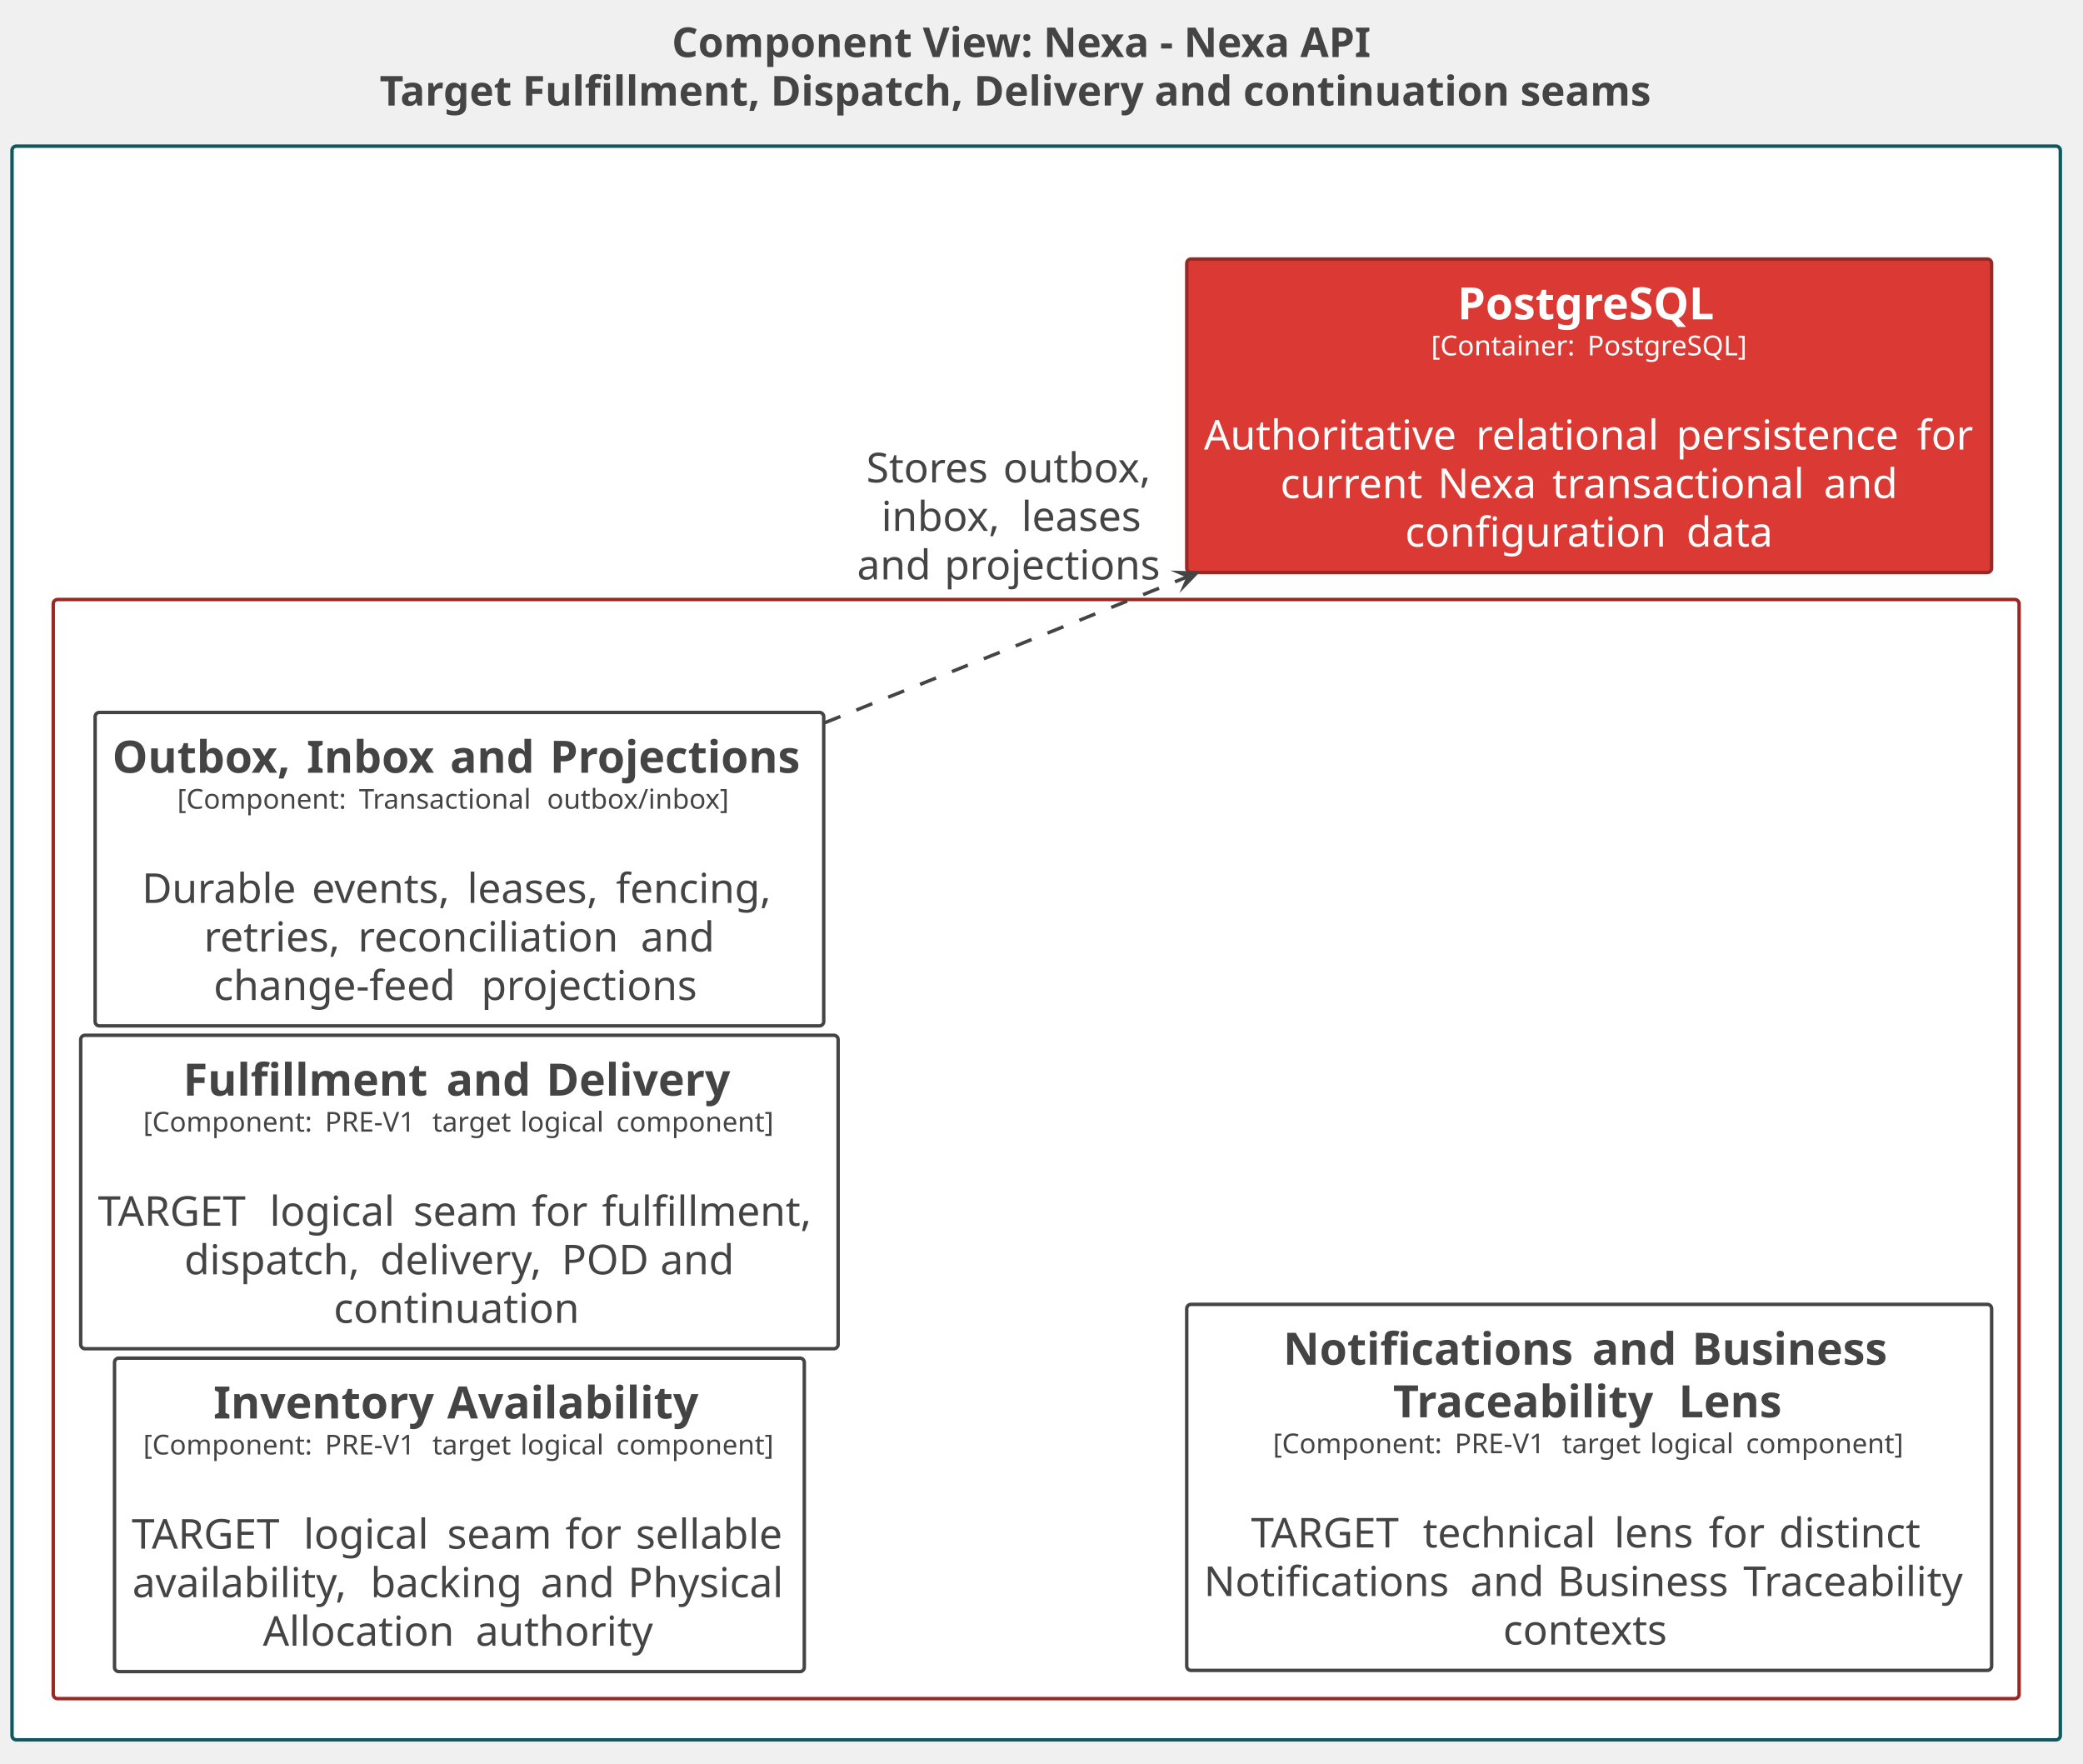
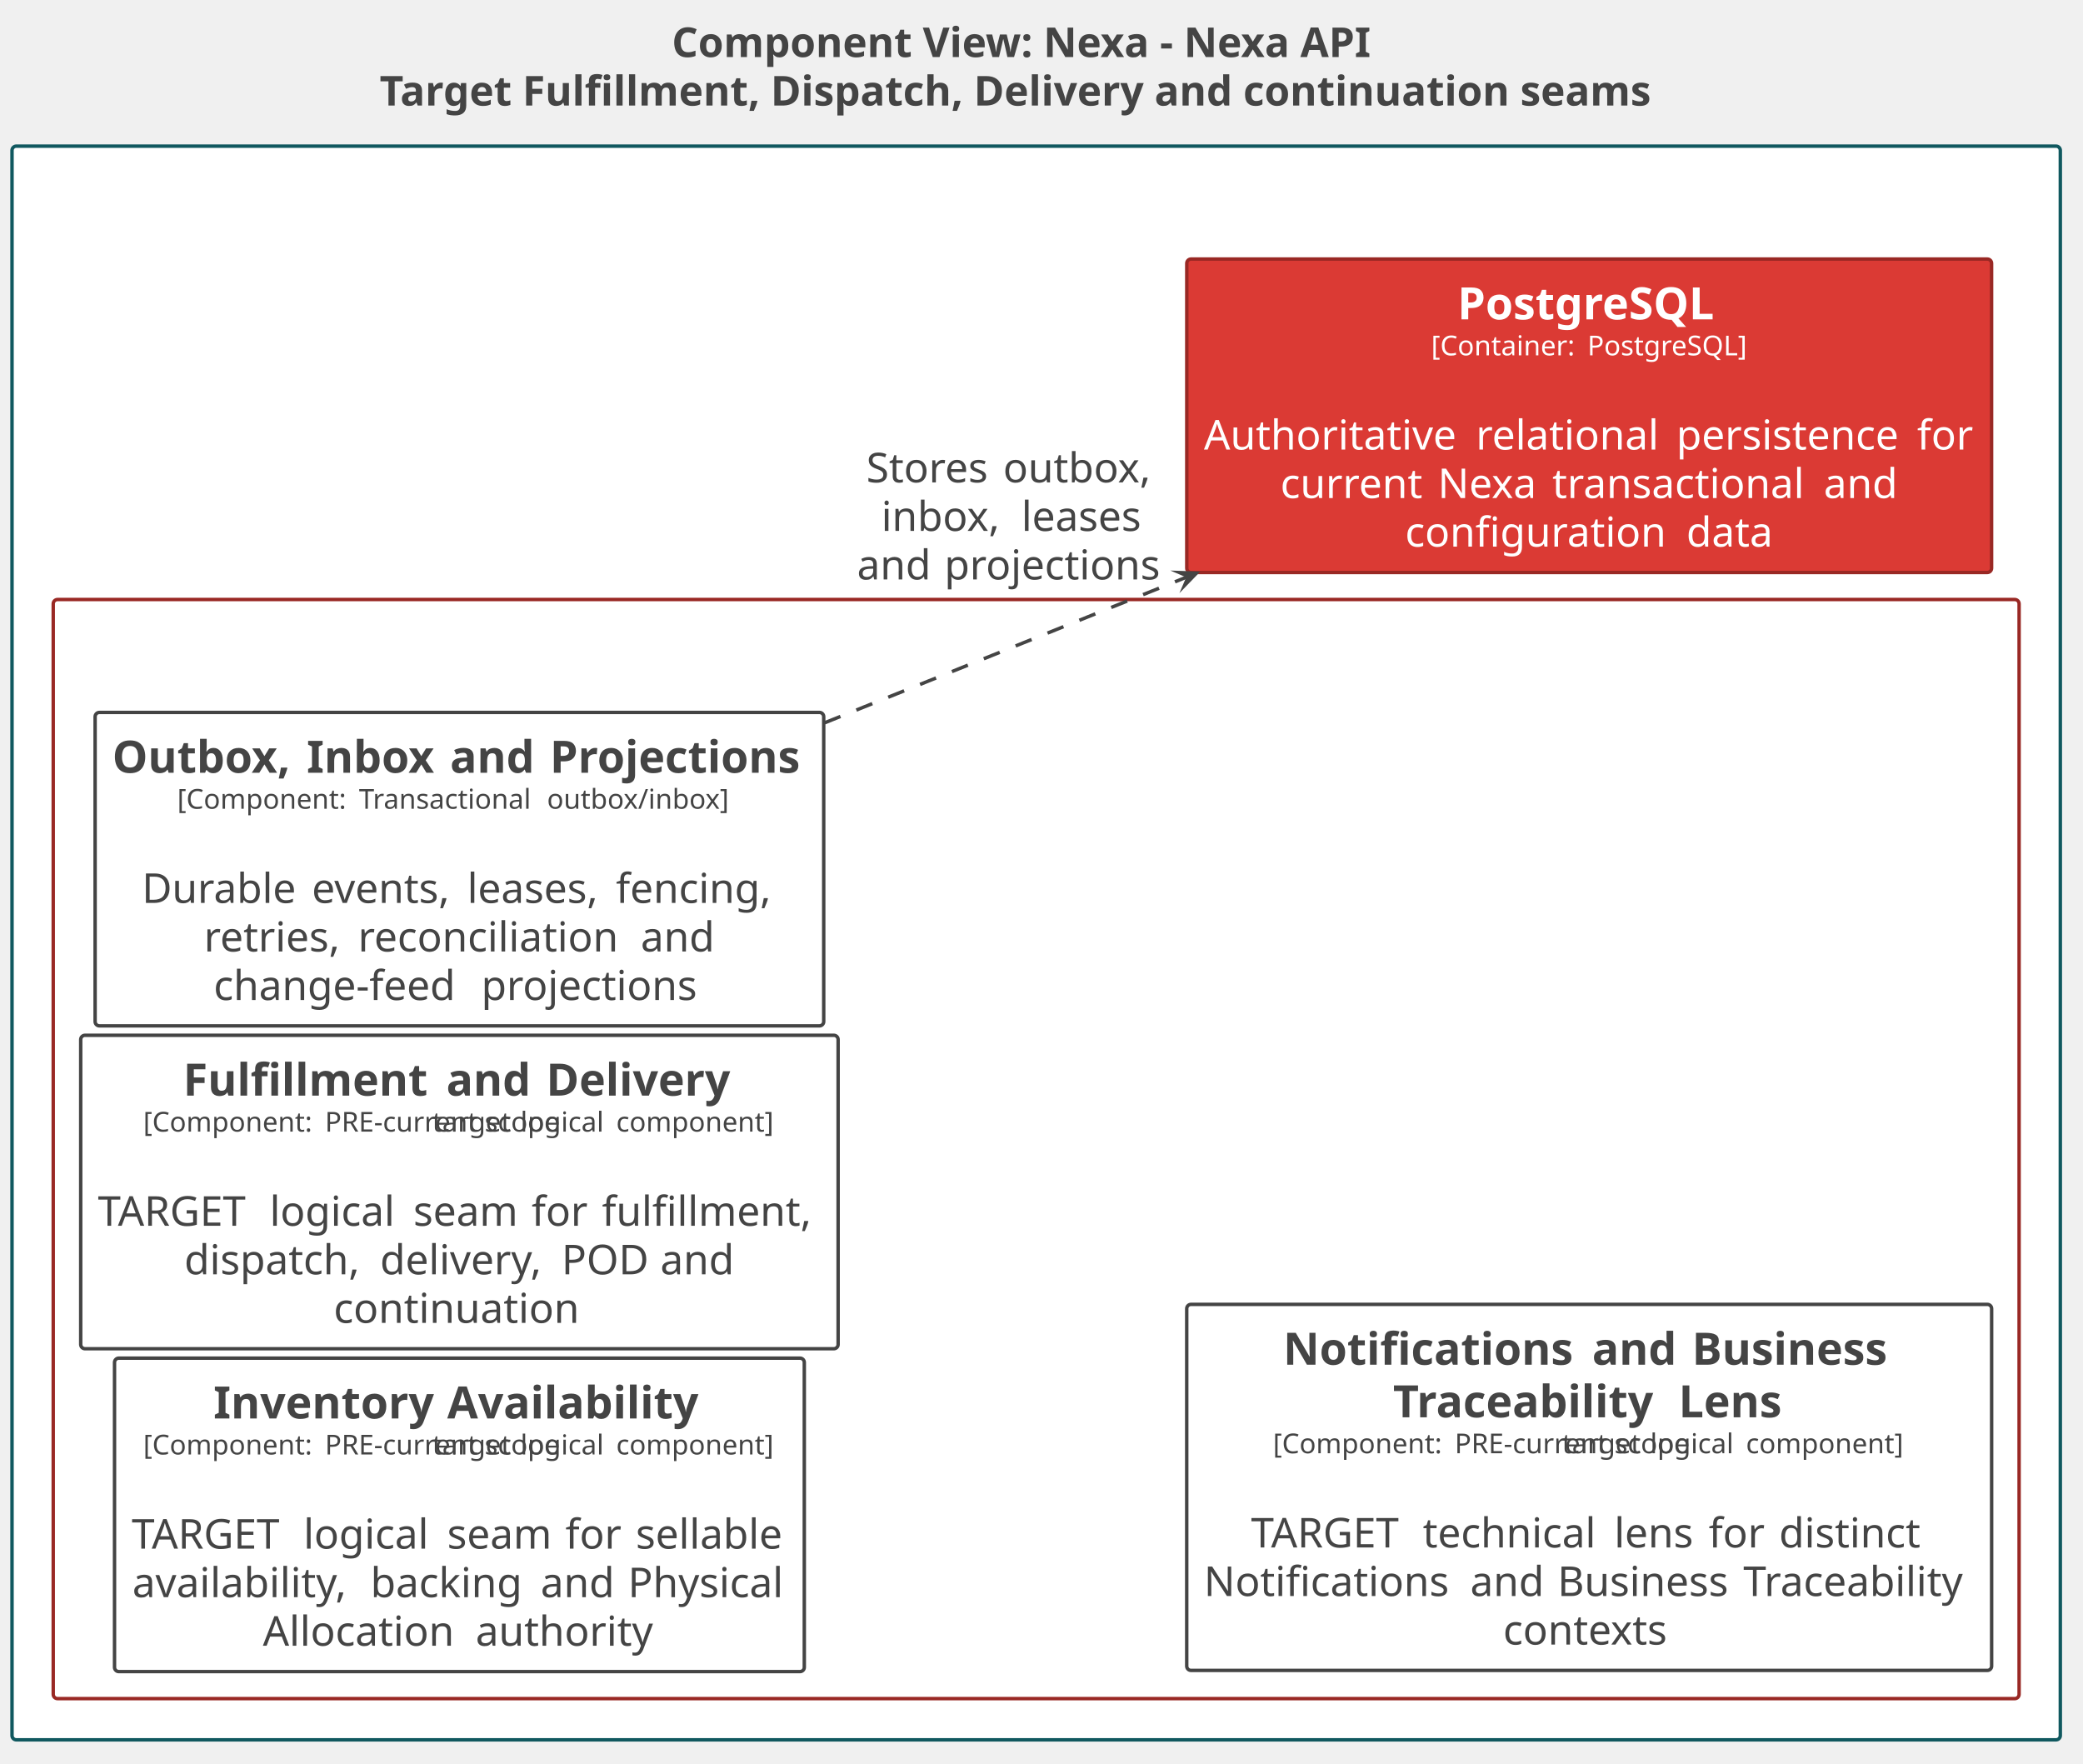
<svg xmlns="http://www.w3.org/2000/svg" contentStyleType="text/css" data-diagram-type="DESCRIPTION" height="1027px" preserveAspectRatio="none" style="width:1213px;height:1027px;background:#FFFFFF;" version="1.1" viewBox="0 0 1213 1027" width="1213px" zoomAndPan="magnify">
  <defs />
  <g>
    <g class="title" data-source-line="1">
      <text fill="#444444" font-family="sans-serif" font-size="24" font-weight="700" lengthAdjust="spacing" textLength="424.336" x="391.227" y="33.203">Component View: Nexa - Nexa API</text>
      <text fill="#444444" font-family="sans-serif" font-size="24" font-weight="700" lengthAdjust="spacing" textLength="764.648" x="221.071" y="61.469">Target Fulfillment, Dispatch, Delivery and continuation seams</text>
    </g>
    <g class="cluster" data-qualified-name="Nexa.n.size.16..Software System...size." data-source-line="71" id="ent0001">
      <rect fill="#FFFFFF" height="928" rx="2.5" ry="2.5" style="stroke:#10585F;stroke-width:2;" width="1192.79" x="7" y="85.094" />
      <text fill="#FFFFFF" font-family="sans-serif" font-size="24" font-weight="700" lengthAdjust="spacing" textLength="60.797" x="572.997" y="110.297">Nexa</text>
      <text fill="#FFFFFF" font-family="sans-serif" font-size="16" font-weight="700" lengthAdjust="spacing" textLength="148.359" x="529.215" y="130.828">[Software System]</text>
    </g>
    <g class="cluster" data-qualified-name="Nexa.n.size.16..Software System...size..Nexa API.n.size.16..Container. Java 25 . Spring Boot 4.1 . Spring Modulith modular monolith...size." data-source-line="72" id="ent0002">
      <rect fill="#FFFFFF" height="640" rx="2.5" ry="2.5" style="stroke:#992824;stroke-width:2;" width="1144.79" x="31" y="349.094" />
      <text fill="#FFFFFF" font-family="sans-serif" font-size="24" font-weight="700" lengthAdjust="spacing" textLength="109.055" x="548.868" y="374.297">Nexa API</text>
      <text fill="#FFFFFF" font-family="sans-serif" font-size="16" font-weight="700" lengthAdjust="spacing" textLength="612.859" x="296.965" y="394.828">[Container: Java 25 / Spring Boot 4.1 / Spring Modulith modular monolith]</text>
    </g>
    <g class="entity" data-qualified-name="Nexa.n.size.16..Software System...size..Nexa.PostgreSQL" data-source-line="79" id="ent0007">
      <rect fill="#DB3A34" height="182.527" rx="2.5" ry="2.5" style="stroke:#992824;stroke-width:2;" width="468.664" x="691.1" y="150.834" />
      <text fill="#FFFFFF" font-family="sans-serif" font-size="26" font-weight="700" lengthAdjust="spacing" textLength="153.385" x="848.74" y="185.97">PostgreSQL</text>
      <text fill="#FFFFFF" font-family="sans-serif" font-size="16" lengthAdjust="spacing" textLength="85.93" x="833.42" y="206.924">[Container:</text>
      <text fill="#FFFFFF" font-family="sans-serif" font-size="16" lengthAdjust="spacing" textLength="5.062" x="919.35" y="206.924"> </text>
      <text fill="#FFFFFF" font-family="sans-serif" font-size="16" lengthAdjust="spacing" textLength="93.031" x="924.413" y="206.924">PostgreSQL]</text>
      <text fill="#FFFFFF" font-family="sans-serif" font-size="24" lengthAdjust="spacing" textLength="7.594" x="921.635" y="233.502"> </text>
      <text fill="#FFFFFF" font-family="sans-serif" font-size="24" lengthAdjust="spacing" textLength="150.762" x="701.1" y="261.767">Authoritative</text>
      <text fill="#FFFFFF" font-family="sans-serif" font-size="24" lengthAdjust="spacing" textLength="7.594" x="851.862" y="261.767"> </text>
      <text fill="#FFFFFF" font-family="sans-serif" font-size="24" lengthAdjust="spacing" textLength="109.125" x="859.456" y="261.767">relational</text>
      <text fill="#FFFFFF" font-family="sans-serif" font-size="24" lengthAdjust="spacing" textLength="7.594" x="968.581" y="261.767"> </text>
      <text fill="#FFFFFF" font-family="sans-serif" font-size="24" lengthAdjust="spacing" textLength="132.609" x="976.174" y="261.767">persistence</text>
      <text fill="#FFFFFF" font-family="sans-serif" font-size="24" lengthAdjust="spacing" textLength="7.594" x="1108.784" y="261.767"> </text>
      <text fill="#FFFFFF" font-family="sans-serif" font-size="24" lengthAdjust="spacing" textLength="33.387" x="1116.377" y="261.767">for</text>
      <text fill="#FFFFFF" font-family="sans-serif" font-size="24" lengthAdjust="spacing" textLength="84.07" x="745.608" y="290.033">current</text>
      <text fill="#FFFFFF" font-family="sans-serif" font-size="24" lengthAdjust="spacing" textLength="7.594" x="829.678" y="290.033"> </text>
      <text fill="#FFFFFF" font-family="sans-serif" font-size="24" lengthAdjust="spacing" textLength="59.074" x="837.272" y="290.033">Nexa</text>
      <text fill="#FFFFFF" font-family="sans-serif" font-size="24" lengthAdjust="spacing" textLength="7.594" x="896.346" y="290.033"> </text>
      <text fill="#FFFFFF" font-family="sans-serif" font-size="24" lengthAdjust="spacing" textLength="150.469" x="903.94" y="290.033">transactional</text>
      <text fill="#FFFFFF" font-family="sans-serif" font-size="24" lengthAdjust="spacing" textLength="7.594" x="1054.409" y="290.033"> </text>
      <text fill="#FFFFFF" font-family="sans-serif" font-size="24" lengthAdjust="spacing" textLength="43.254" x="1062.002" y="290.033">and</text>
      <text fill="#FFFFFF" font-family="sans-serif" font-size="24" lengthAdjust="spacing" textLength="156.176" x="818.252" y="318.299">configuration</text>
      <text fill="#FFFFFF" font-family="sans-serif" font-size="24" lengthAdjust="spacing" textLength="7.594" x="974.428" y="318.299"> </text>
      <text fill="#FFFFFF" font-family="sans-serif" font-size="24" lengthAdjust="spacing" textLength="50.59" x="982.022" y="318.299">data</text>
    </g>
    <g class="entity" data-qualified-name="Nexa.n.size.16..Software System...size..Nexa API.n.size.16..Container. Java 25 . Spring Boot 4.1 . Spring Modulith modular monolith...size..Nexa.NexaAPI.OutboxInboxandProjections" data-source-line="73" id="ent0003">
      <rect fill="#FFFFFF" height="182.527" rx="2.5" ry="2.5" style="stroke:#444444;stroke-width:2;" width="424.295" x="55.39" y="414.834" />
      <text fill="#444444" font-family="sans-serif" font-size="26" font-weight="700" lengthAdjust="spacing" textLength="104.635" x="65.39" y="449.971">Outbox,</text>
      <text fill="#444444" font-family="sans-serif" font-size="26" font-weight="700" lengthAdjust="spacing" textLength="8.569" x="170.025" y="449.971"> </text>
      <text fill="#444444" font-family="sans-serif" font-size="26" font-weight="700" lengthAdjust="spacing" textLength="74.89" x="178.594" y="449.971">Inbox</text>
      <text fill="#444444" font-family="sans-serif" font-size="26" font-weight="700" lengthAdjust="spacing" textLength="8.569" x="253.484" y="449.971"> </text>
      <text fill="#444444" font-family="sans-serif" font-size="26" font-weight="700" lengthAdjust="spacing" textLength="49.588" x="262.053" y="449.971">and</text>
      <text fill="#444444" font-family="sans-serif" font-size="26" font-weight="700" lengthAdjust="spacing" textLength="8.569" x="311.641" y="449.971"> </text>
      <text fill="#444444" font-family="sans-serif" font-size="26" font-weight="700" lengthAdjust="spacing" textLength="149.475" x="320.21" y="449.971">Projections</text>
      <text fill="#444444" font-family="sans-serif" font-size="16" lengthAdjust="spacing" textLength="100.758" x="103.217" y="470.924">[Component:</text>
      <text fill="#444444" font-family="sans-serif" font-size="16" lengthAdjust="spacing" textLength="5.062" x="203.975" y="470.924"> </text>
      <text fill="#444444" font-family="sans-serif" font-size="16" lengthAdjust="spacing" textLength="104.445" x="209.037" y="470.924">Transactional</text>
      <text fill="#444444" font-family="sans-serif" font-size="16" lengthAdjust="spacing" textLength="5.062" x="313.483" y="470.924"> </text>
      <text fill="#444444" font-family="sans-serif" font-size="16" lengthAdjust="spacing" textLength="113.312" x="318.545" y="470.924">outbox/inbox]</text>
      <text fill="#444444" font-family="sans-serif" font-size="24" lengthAdjust="spacing" textLength="7.594" x="263.741" y="497.502"> </text>
      <text fill="#444444" font-family="sans-serif" font-size="24" lengthAdjust="spacing" textLength="91.359" x="82.651" y="525.767">Durable</text>
      <text fill="#444444" font-family="sans-serif" font-size="24" lengthAdjust="spacing" textLength="7.594" x="174.01" y="525.767"> </text>
      <text fill="#444444" font-family="sans-serif" font-size="24" lengthAdjust="spacing" textLength="82.863" x="181.604" y="525.767">events,</text>
      <text fill="#444444" font-family="sans-serif" font-size="24" lengthAdjust="spacing" textLength="7.594" x="264.467" y="525.767"> </text>
      <text fill="#444444" font-family="sans-serif" font-size="24" lengthAdjust="spacing" textLength="78.996" x="272.061" y="525.767">leases,</text>
      <text fill="#444444" font-family="sans-serif" font-size="24" lengthAdjust="spacing" textLength="7.594" x="351.057" y="525.767"> </text>
      <text fill="#444444" font-family="sans-serif" font-size="24" lengthAdjust="spacing" textLength="93.773" x="358.651" y="525.767">fencing,</text>
      <text fill="#444444" font-family="sans-serif" font-size="24" lengthAdjust="spacing" textLength="82.125" x="118.739" y="554.033">retries,</text>
      <text fill="#444444" font-family="sans-serif" font-size="24" lengthAdjust="spacing" textLength="7.594" x="200.864" y="554.033"> </text>
      <text fill="#444444" font-family="sans-serif" font-size="24" lengthAdjust="spacing" textLength="157.031" x="208.457" y="554.033">reconciliation</text>
      <text fill="#444444" font-family="sans-serif" font-size="24" lengthAdjust="spacing" textLength="7.594" x="365.489" y="554.033"> </text>
      <text fill="#444444" font-family="sans-serif" font-size="24" lengthAdjust="spacing" textLength="43.254" x="373.082" y="554.033">and</text>
      <text fill="#444444" font-family="sans-serif" font-size="24" lengthAdjust="spacing" textLength="148.231" x="124.416" y="582.299">change-feed</text>
      <text fill="#444444" font-family="sans-serif" font-size="24" lengthAdjust="spacing" textLength="7.594" x="272.647" y="582.299"> </text>
      <text fill="#444444" font-family="sans-serif" font-size="24" lengthAdjust="spacing" textLength="130.418" x="280.241" y="582.299">projections</text>
    </g>
    <g class="entity" data-qualified-name="Nexa.n.size.16..Software System...size..Nexa API.n.size.16..Container. Java 25 . Spring Boot 4.1 . Spring Modulith modular monolith...size..Nexa.NexaAPI.InventoryAvailability" data-source-line="74" id="ent0004">
      <rect fill="#FFFFFF" height="182.527" rx="2.5" ry="2.5" style="stroke:#444444;stroke-width:2;" width="401.68" x="66.69" y="790.834" />
      <text fill="#444444" font-family="sans-serif" font-size="26" font-weight="700" lengthAdjust="spacing" textLength="127.55" x="124.301" y="825.971">Inventory</text>
      <text fill="#444444" font-family="sans-serif" font-size="26" font-weight="700" lengthAdjust="spacing" textLength="8.569" x="251.851" y="825.971"> </text>
      <text fill="#444444" font-family="sans-serif" font-size="26" font-weight="700" lengthAdjust="spacing" textLength="150.338" x="260.421" y="825.971">Availability</text>
      <text fill="#444444" font-family="sans-serif" font-size="16" lengthAdjust="spacing" textLength="100.758" x="83.405" y="846.924">[Component:</text>
      <text fill="#444444" font-family="sans-serif" font-size="16" lengthAdjust="spacing" textLength="5.062" x="184.163" y="846.924"> </text>
-       <text fill="#444444" font-family="sans-serif" font-size="16" lengthAdjust="spacing" textLength="57.469" x="189.225" y="846.924">PRE-V1</text>
+       <text fill="#444444" font-family="sans-serif" font-size="16" lengthAdjust="spacing" textLength="57.469" x="189.225" y="846.924">PRE-current scope</text>
      <text fill="#444444" font-family="sans-serif" font-size="16" lengthAdjust="spacing" textLength="5.062" x="246.694" y="846.924"> </text>
      <text fill="#444444" font-family="sans-serif" font-size="16" lengthAdjust="spacing" textLength="46.242" x="251.756" y="846.924">target</text>
      <text fill="#444444" font-family="sans-serif" font-size="16" lengthAdjust="spacing" textLength="5.062" x="297.999" y="846.924"> </text>
      <text fill="#444444" font-family="sans-serif" font-size="16" lengthAdjust="spacing" textLength="50.711" x="303.061" y="846.924">logical</text>
      <text fill="#444444" font-family="sans-serif" font-size="16" lengthAdjust="spacing" textLength="5.062" x="353.772" y="846.924"> </text>
      <text fill="#444444" font-family="sans-serif" font-size="16" lengthAdjust="spacing" textLength="92.82" x="358.834" y="846.924">component]</text>
      <text fill="#444444" font-family="sans-serif" font-size="24" lengthAdjust="spacing" textLength="7.594" x="263.733" y="873.502"> </text>
      <text fill="#444444" font-family="sans-serif" font-size="24" lengthAdjust="spacing" textLength="92.438" x="76.69" y="901.767">TARGET</text>
      <text fill="#444444" font-family="sans-serif" font-size="24" lengthAdjust="spacing" textLength="7.594" x="169.127" y="901.767"> </text>
      <text fill="#444444" font-family="sans-serif" font-size="24" lengthAdjust="spacing" textLength="76.066" x="176.721" y="901.767">logical</text>
      <text fill="#444444" font-family="sans-serif" font-size="24" lengthAdjust="spacing" textLength="7.594" x="252.788" y="901.767"> </text>
      <text fill="#444444" font-family="sans-serif" font-size="24" lengthAdjust="spacing" textLength="61.266" x="260.381" y="901.767">seam</text>
      <text fill="#444444" font-family="sans-serif" font-size="24" lengthAdjust="spacing" textLength="7.594" x="321.647" y="901.767"> </text>
      <text fill="#444444" font-family="sans-serif" font-size="24" lengthAdjust="spacing" textLength="33.387" x="329.241" y="901.767">for</text>
      <text fill="#444444" font-family="sans-serif" font-size="24" lengthAdjust="spacing" textLength="7.594" x="362.627" y="901.767"> </text>
      <text fill="#444444" font-family="sans-serif" font-size="24" lengthAdjust="spacing" textLength="88.148" x="370.221" y="901.767">sellable</text>
      <text fill="#444444" font-family="sans-serif" font-size="24" lengthAdjust="spacing" textLength="131.086" x="77.053" y="930.033">availability,</text>
      <text fill="#444444" font-family="sans-serif" font-size="24" lengthAdjust="spacing" textLength="7.594" x="208.139" y="930.033"> </text>
      <text fill="#444444" font-family="sans-serif" font-size="24" lengthAdjust="spacing" textLength="91.477" x="215.733" y="930.033">backing</text>
      <text fill="#444444" font-family="sans-serif" font-size="24" lengthAdjust="spacing" textLength="7.594" x="307.209" y="930.033"> </text>
      <text fill="#444444" font-family="sans-serif" font-size="24" lengthAdjust="spacing" textLength="43.254" x="314.803" y="930.033">and</text>
      <text fill="#444444" font-family="sans-serif" font-size="24" lengthAdjust="spacing" textLength="7.594" x="358.057" y="930.033"> </text>
      <text fill="#444444" font-family="sans-serif" font-size="24" lengthAdjust="spacing" textLength="92.356" x="365.651" y="930.033">Physical</text>
      <text fill="#444444" font-family="sans-serif" font-size="24" lengthAdjust="spacing" textLength="116.273" x="153.079" y="958.299">Allocation</text>
      <text fill="#444444" font-family="sans-serif" font-size="24" lengthAdjust="spacing" textLength="7.594" x="269.352" y="958.299"> </text>
      <text fill="#444444" font-family="sans-serif" font-size="24" lengthAdjust="spacing" textLength="105.035" x="276.946" y="958.299">authority</text>
    </g>
    <g class="entity" data-qualified-name="Nexa.n.size.16..Software System...size..Nexa API.n.size.16..Container. Java 25 . Spring Boot 4.1 . Spring Modulith modular monolith...size..Nexa.NexaAPI.FulfillmentandDelivery" data-source-line="75" id="ent0005">
      <rect fill="#FFFFFF" height="182.527" rx="2.5" ry="2.5" style="stroke:#444444;stroke-width:2;" width="441.066" x="47" y="602.834" />
      <text fill="#444444" font-family="sans-serif" font-size="26" font-weight="700" lengthAdjust="spacing" textLength="144.663" x="106.639" y="637.971">Fulfillment</text>
      <text fill="#444444" font-family="sans-serif" font-size="26" font-weight="700" lengthAdjust="spacing" textLength="8.569" x="251.302" y="637.971"> </text>
      <text fill="#444444" font-family="sans-serif" font-size="26" font-weight="700" lengthAdjust="spacing" textLength="49.588" x="259.872" y="637.971">and</text>
      <text fill="#444444" font-family="sans-serif" font-size="26" font-weight="700" lengthAdjust="spacing" textLength="8.569" x="309.459" y="637.971"> </text>
      <text fill="#444444" font-family="sans-serif" font-size="26" font-weight="700" lengthAdjust="spacing" textLength="110.398" x="318.029" y="637.971">Delivery</text>
      <text fill="#444444" font-family="sans-serif" font-size="16" lengthAdjust="spacing" textLength="100.758" x="83.408" y="658.924">[Component:</text>
      <text fill="#444444" font-family="sans-serif" font-size="16" lengthAdjust="spacing" textLength="5.062" x="184.166" y="658.924"> </text>
-       <text fill="#444444" font-family="sans-serif" font-size="16" lengthAdjust="spacing" textLength="57.469" x="189.228" y="658.924">PRE-V1</text>
+       <text fill="#444444" font-family="sans-serif" font-size="16" lengthAdjust="spacing" textLength="57.469" x="189.228" y="658.924">PRE-current scope</text>
      <text fill="#444444" font-family="sans-serif" font-size="16" lengthAdjust="spacing" textLength="5.062" x="246.697" y="658.924"> </text>
      <text fill="#444444" font-family="sans-serif" font-size="16" lengthAdjust="spacing" textLength="46.242" x="251.76" y="658.924">target</text>
      <text fill="#444444" font-family="sans-serif" font-size="16" lengthAdjust="spacing" textLength="5.062" x="298.002" y="658.924"> </text>
      <text fill="#444444" font-family="sans-serif" font-size="16" lengthAdjust="spacing" textLength="50.711" x="303.065" y="658.924">logical</text>
      <text fill="#444444" font-family="sans-serif" font-size="16" lengthAdjust="spacing" textLength="5.062" x="353.775" y="658.924"> </text>
      <text fill="#444444" font-family="sans-serif" font-size="16" lengthAdjust="spacing" textLength="92.82" x="358.838" y="658.924">component]</text>
      <text fill="#444444" font-family="sans-serif" font-size="24" lengthAdjust="spacing" textLength="7.594" x="263.736" y="685.502"> </text>
      <text fill="#444444" font-family="sans-serif" font-size="24" lengthAdjust="spacing" textLength="92.438" x="57" y="713.767">TARGET</text>
      <text fill="#444444" font-family="sans-serif" font-size="24" lengthAdjust="spacing" textLength="7.594" x="149.438" y="713.767"> </text>
      <text fill="#444444" font-family="sans-serif" font-size="24" lengthAdjust="spacing" textLength="76.066" x="157.031" y="713.767">logical</text>
      <text fill="#444444" font-family="sans-serif" font-size="24" lengthAdjust="spacing" textLength="7.594" x="233.098" y="713.767"> </text>
      <text fill="#444444" font-family="sans-serif" font-size="24" lengthAdjust="spacing" textLength="61.266" x="240.691" y="713.767">seam</text>
      <text fill="#444444" font-family="sans-serif" font-size="24" lengthAdjust="spacing" textLength="7.594" x="301.957" y="713.767"> </text>
      <text fill="#444444" font-family="sans-serif" font-size="24" lengthAdjust="spacing" textLength="33.387" x="309.551" y="713.767">for</text>
      <text fill="#444444" font-family="sans-serif" font-size="24" lengthAdjust="spacing" textLength="7.594" x="342.938" y="713.767"> </text>
      <text fill="#444444" font-family="sans-serif" font-size="24" lengthAdjust="spacing" textLength="127.535" x="350.531" y="713.767">fulfillment,</text>
      <text fill="#444444" font-family="sans-serif" font-size="24" lengthAdjust="spacing" textLength="106.394" x="107.326" y="742.033">dispatch,</text>
      <text fill="#444444" font-family="sans-serif" font-size="24" lengthAdjust="spacing" textLength="7.594" x="213.721" y="742.033"> </text>
      <text fill="#444444" font-family="sans-serif" font-size="24" lengthAdjust="spacing" textLength="98.098" x="221.315" y="742.033">delivery,</text>
      <text fill="#444444" font-family="sans-serif" font-size="24" lengthAdjust="spacing" textLength="7.594" x="319.412" y="742.033"> </text>
      <text fill="#444444" font-family="sans-serif" font-size="24" lengthAdjust="spacing" textLength="49.887" x="327.006" y="742.033">POD</text>
      <text fill="#444444" font-family="sans-serif" font-size="24" lengthAdjust="spacing" textLength="7.594" x="376.893" y="742.033"> </text>
      <text fill="#444444" font-family="sans-serif" font-size="24" lengthAdjust="spacing" textLength="43.254" x="384.486" y="742.033">and</text>
      <text fill="#444444" font-family="sans-serif" font-size="24" lengthAdjust="spacing" textLength="146.438" x="194.315" y="770.299">continuation</text>
    </g>
    <g class="entity" data-qualified-name="Nexa.n.size.16..Software System...size..Nexa API.n.size.16..Container. Java 25 . Spring Boot 4.1 . Spring Modulith modular monolith...size..Nexa.NexaAPI.NotificationsandBusinessTraceabilityLens" data-source-line="76" id="ent0006">
      <rect fill="#FFFFFF" height="213.148" rx="2.5" ry="2.5" style="stroke:#444444;stroke-width:2;" width="468.723" x="691.07" y="759.524" />
      <text fill="#444444" font-family="sans-serif" font-size="26" font-weight="700" lengthAdjust="spacing" textLength="171.31" x="747.253" y="794.66">Notifications</text>
      <text fill="#444444" font-family="sans-serif" font-size="26" font-weight="700" lengthAdjust="spacing" textLength="8.569" x="918.563" y="794.66"> </text>
      <text fill="#444444" font-family="sans-serif" font-size="26" font-weight="700" lengthAdjust="spacing" textLength="49.588" x="927.133" y="794.66">and</text>
      <text fill="#444444" font-family="sans-serif" font-size="26" font-weight="700" lengthAdjust="spacing" textLength="8.569" x="976.72" y="794.66"> </text>
      <text fill="#444444" font-family="sans-serif" font-size="26" font-weight="700" lengthAdjust="spacing" textLength="118.32" x="985.29" y="794.66">Business</text>
      <text fill="#444444" font-family="sans-serif" font-size="26" font-weight="700" lengthAdjust="spacing" textLength="157.689" x="811.237" y="825.282">Traceability</text>
      <text fill="#444444" font-family="sans-serif" font-size="26" font-weight="700" lengthAdjust="spacing" textLength="8.569" x="968.926" y="825.282"> </text>
      <text fill="#444444" font-family="sans-serif" font-size="26" font-weight="700" lengthAdjust="spacing" textLength="62.131" x="977.495" y="825.282">Lens</text>
      <text fill="#444444" font-family="sans-serif" font-size="16" lengthAdjust="spacing" textLength="100.758" x="741.306" y="846.235">[Component:</text>
      <text fill="#444444" font-family="sans-serif" font-size="16" lengthAdjust="spacing" textLength="5.062" x="842.064" y="846.235"> </text>
-       <text fill="#444444" font-family="sans-serif" font-size="16" lengthAdjust="spacing" textLength="57.469" x="847.127" y="846.235">PRE-V1</text>
+       <text fill="#444444" font-family="sans-serif" font-size="16" lengthAdjust="spacing" textLength="57.469" x="847.127" y="846.235">PRE-current scope</text>
      <text fill="#444444" font-family="sans-serif" font-size="16" lengthAdjust="spacing" textLength="5.062" x="904.595" y="846.235"> </text>
      <text fill="#444444" font-family="sans-serif" font-size="16" lengthAdjust="spacing" textLength="46.242" x="909.658" y="846.235">target</text>
      <text fill="#444444" font-family="sans-serif" font-size="16" lengthAdjust="spacing" textLength="5.062" x="955.9" y="846.235"> </text>
      <text fill="#444444" font-family="sans-serif" font-size="16" lengthAdjust="spacing" textLength="50.711" x="960.963" y="846.235">logical</text>
      <text fill="#444444" font-family="sans-serif" font-size="16" lengthAdjust="spacing" textLength="5.062" x="1011.673" y="846.235"> </text>
      <text fill="#444444" font-family="sans-serif" font-size="16" lengthAdjust="spacing" textLength="92.82" x="1016.736" y="846.235">component]</text>
      <text fill="#444444" font-family="sans-serif" font-size="24" lengthAdjust="spacing" textLength="7.594" x="921.635" y="872.813"> </text>
      <text fill="#444444" font-family="sans-serif" font-size="24" lengthAdjust="spacing" textLength="92.438" x="728.51" y="901.078">TARGET</text>
      <text fill="#444444" font-family="sans-serif" font-size="24" lengthAdjust="spacing" textLength="7.594" x="820.947" y="901.078"> </text>
      <text fill="#444444" font-family="sans-serif" font-size="24" lengthAdjust="spacing" textLength="103.852" x="828.541" y="901.078">technical</text>
      <text fill="#444444" font-family="sans-serif" font-size="24" lengthAdjust="spacing" textLength="7.594" x="932.392" y="901.078"> </text>
      <text fill="#444444" font-family="sans-serif" font-size="24" lengthAdjust="spacing" textLength="47.438" x="939.986" y="901.078">lens</text>
      <text fill="#444444" font-family="sans-serif" font-size="24" lengthAdjust="spacing" textLength="7.594" x="987.423" y="901.078"> </text>
      <text fill="#444444" font-family="sans-serif" font-size="24" lengthAdjust="spacing" textLength="33.387" x="995.017" y="901.078">for</text>
      <text fill="#444444" font-family="sans-serif" font-size="24" lengthAdjust="spacing" textLength="7.594" x="1028.404" y="901.078"> </text>
      <text fill="#444444" font-family="sans-serif" font-size="24" lengthAdjust="spacing" textLength="86.356" x="1035.998" y="901.078">distinct</text>
      <text fill="#444444" font-family="sans-serif" font-size="24" lengthAdjust="spacing" textLength="147.481" x="701.07" y="929.344">Notifications</text>
      <text fill="#444444" font-family="sans-serif" font-size="24" lengthAdjust="spacing" textLength="7.594" x="848.551" y="929.344"> </text>
      <text fill="#444444" font-family="sans-serif" font-size="24" lengthAdjust="spacing" textLength="43.254" x="856.144" y="929.344">and</text>
      <text fill="#444444" font-family="sans-serif" font-size="24" lengthAdjust="spacing" textLength="7.594" x="899.398" y="929.344"> </text>
      <text fill="#444444" font-family="sans-serif" font-size="24" lengthAdjust="spacing" textLength="100.606" x="906.992" y="929.344">Business</text>
      <text fill="#444444" font-family="sans-serif" font-size="24" lengthAdjust="spacing" textLength="7.594" x="1007.597" y="929.344"> </text>
      <text fill="#444444" font-family="sans-serif" font-size="24" lengthAdjust="spacing" textLength="134.602" x="1015.191" y="929.344">Traceability</text>
      <text fill="#444444" font-family="sans-serif" font-size="24" lengthAdjust="spacing" textLength="100.207" x="875.328" y="957.61">contexts</text>
    </g>
    <g class="link" data-entity-1="ent0003" data-entity-2="ent0007" data-link-type="dependency" data-source-line="82" id="lnk8">
      <path d="M480.13,420.924 C549.29,393.084 621.752,363.921 692.062,335.621" fill="none" id="Nexa.NexaAPI.OutboxInboxandProjections-to-Nexa.PostgreSQL" style="stroke:#444444;stroke-width:2;stroke-dasharray:10,10;" />
      <polygon fill="#444444" points="696.7,333.754,686.857,333.404,692.062,335.621,689.845,340.825,696.7,333.754" style="stroke:#444444;stroke-width:2;stroke-linejoin:miter;stroke-miterlimit:10;" />
      <text fill="#444444" font-family="sans-serif" font-size="24" lengthAdjust="spacing" textLength="72.07" x="504.484" y="280.887">Stores</text>
      <text fill="#444444" font-family="sans-serif" font-size="24" lengthAdjust="spacing" textLength="7.594" x="576.554" y="280.887"> </text>
      <text fill="#444444" font-family="sans-serif" font-size="24" lengthAdjust="spacing" textLength="90.773" x="584.148" y="280.887">outbox,</text>
      <text fill="#444444" font-family="sans-serif" font-size="24" lengthAdjust="spacing" textLength="73.992" x="513.209" y="309.152">inbox,</text>
      <text fill="#444444" font-family="sans-serif" font-size="24" lengthAdjust="spacing" textLength="7.594" x="587.201" y="309.152"> </text>
      <text fill="#444444" font-family="sans-serif" font-size="24" lengthAdjust="spacing" textLength="71.402" x="594.795" y="309.152">leases</text>
      <text fill="#444444" font-family="sans-serif" font-size="24" lengthAdjust="spacing" textLength="43.254" x="499.07" y="337.418">and</text>
      <text fill="#444444" font-family="sans-serif" font-size="24" lengthAdjust="spacing" textLength="7.594" x="542.324" y="337.418"> </text>
      <text fill="#444444" font-family="sans-serif" font-size="24" lengthAdjust="spacing" textLength="130.418" x="549.918" y="337.418">projections</text>
    </g>
  </g>
</svg>
